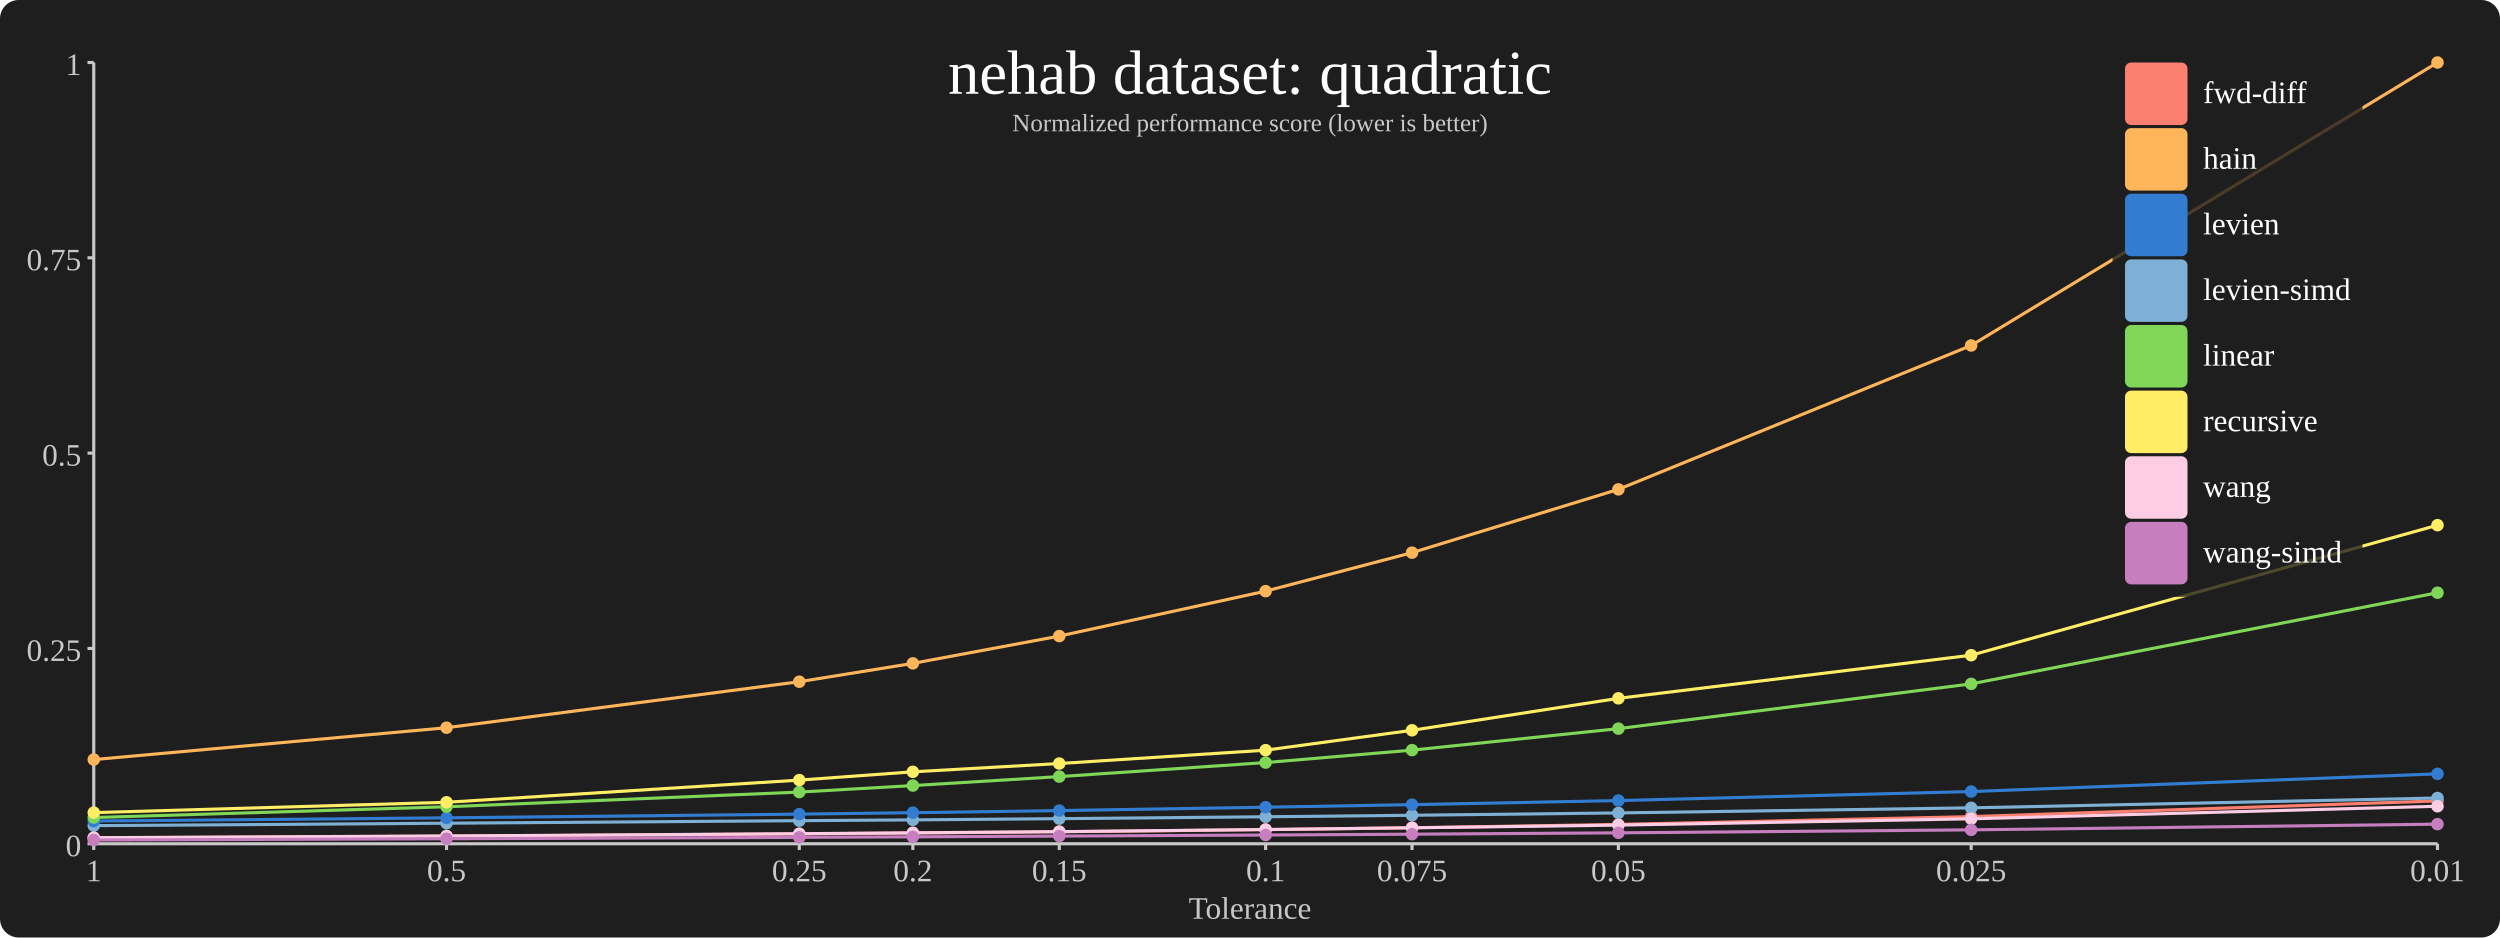
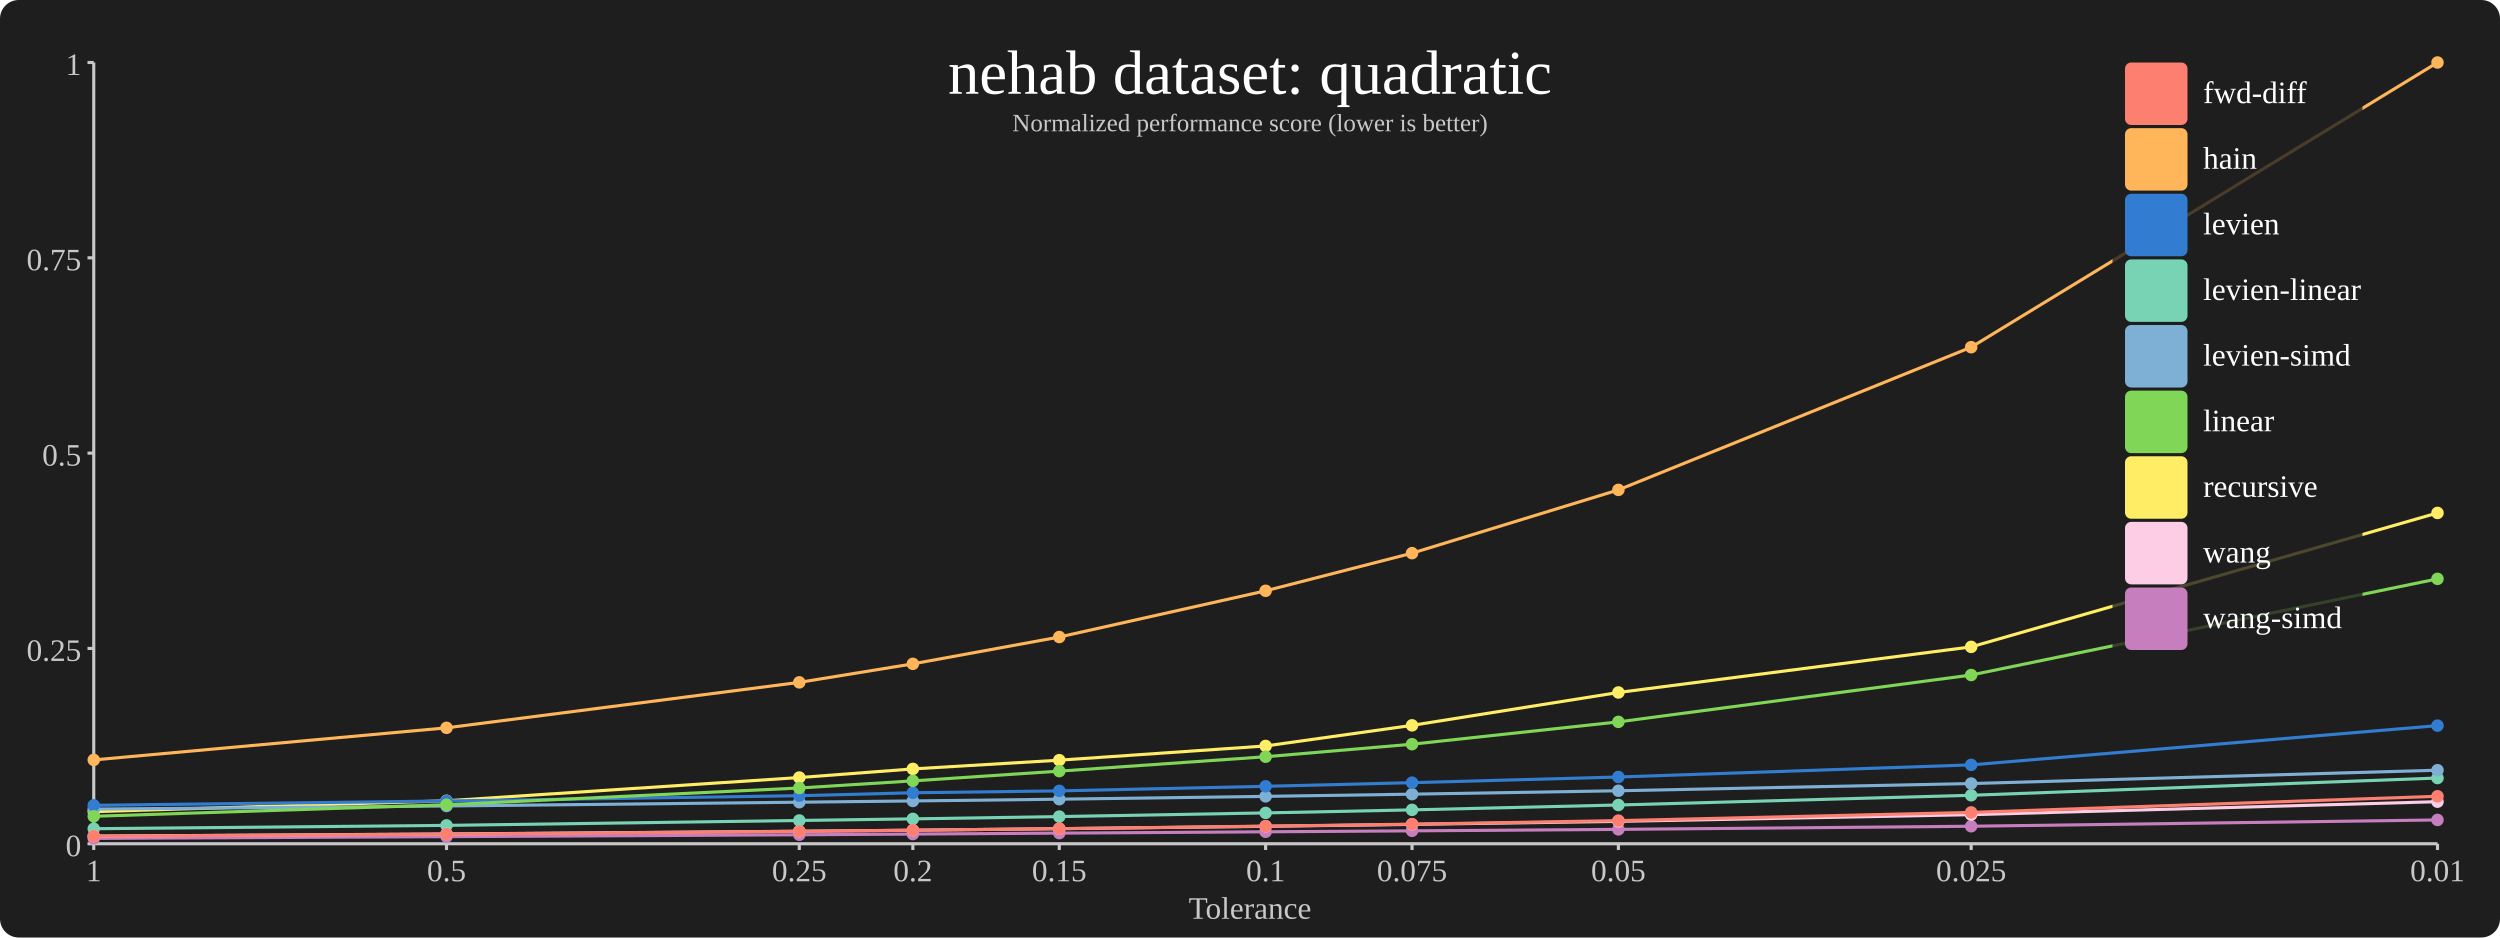
<svg xmlns="http://www.w3.org/2000/svg" viewBox="0 0 800 300">
  <rect x="0" y="0" width="800" height="300" ry="6" style="fill:rgb(30,30,30);stroke:none;fill-opacity:1;stroke-opacity:1;" />
  <path d="M 30 20 L 30 270" style="stroke:rgb(200,200,200);stroke-width:1" />
  <path d="M 30 270 L 780 270" style="stroke:rgb(200,200,200);stroke-width:1" />
  <path d="M 780 270 L 780 272" style="stroke:rgb(200,200,200);stroke-width:1" />
  <text x="780" y="282" style="font-size:10px;fill:rgb(200,200,200);text-anchor:middle;text-align:center;"> 0.01 </text>
  <path d="M 630.772 270 L 630.772 272" style="stroke:rgb(200,200,200);stroke-width:1" />
  <text x="630.772" y="282" style="font-size:10px;fill:rgb(200,200,200);text-anchor:middle;text-align:center;"> 0.025 </text>
  <path d="M 517.886 270 L 517.886 272" style="stroke:rgb(200,200,200);stroke-width:1" />
  <text x="517.886" y="282" style="font-size:10px;fill:rgb(200,200,200);text-anchor:middle;text-align:center;"> 0.05 </text>
  <path d="M 451.852 270 L 451.852 272" style="stroke:rgb(200,200,200);stroke-width:1" />
  <text x="451.852" y="282" style="font-size:10px;fill:rgb(200,200,200);text-anchor:middle;text-align:center;"> 0.075 </text>
  <path d="M 405 270 L 405 272" style="stroke:rgb(200,200,200);stroke-width:1" />
  <text x="405" y="282" style="font-size:10px;fill:rgb(200,200,200);text-anchor:middle;text-align:center;"> 0.1 </text>
  <path d="M 338.966 270 L 338.966 272" style="stroke:rgb(200,200,200);stroke-width:1" />
  <text x="338.966" y="282" style="font-size:10px;fill:rgb(200,200,200);text-anchor:middle;text-align:center;"> 0.15 </text>
  <path d="M 292.114 270 L 292.114 272" style="stroke:rgb(200,200,200);stroke-width:1" />
  <text x="292.114" y="282" style="font-size:10px;fill:rgb(200,200,200);text-anchor:middle;text-align:center;"> 0.2 </text>
  <path d="M 255.773 270 L 255.773 272" style="stroke:rgb(200,200,200);stroke-width:1" />
  <text x="255.773" y="282" style="font-size:10px;fill:rgb(200,200,200);text-anchor:middle;text-align:center;"> 0.25 </text>
  <path d="M 142.886 270 L 142.886 272" style="stroke:rgb(200,200,200);stroke-width:1" />
  <text x="142.886" y="282" style="font-size:10px;fill:rgb(200,200,200);text-anchor:middle;text-align:center;"> 0.5 </text>
  <path d="M 30 270 L 30 272" style="stroke:rgb(200,200,200);stroke-width:1" />
  <text x="30" y="282" style="font-size:10px;fill:rgb(200,200,200);text-anchor:middle;text-align:center;"> 1 </text>
  <path d="M 28 270 L 30 270" style="stroke:rgb(200,200,200);stroke-width:1" />
  <text x="26" y="274" style="font-size:10px;fill:rgb(200,200,200);text-anchor:end;text-align:right;"> 0 </text>
  <path d="M 28 207.5 L 30 207.5" style="stroke:rgb(200,200,200);stroke-width:1" />
  <text x="26" y="211.5" style="font-size:10px;fill:rgb(200,200,200);text-anchor:end;text-align:right;"> 0.25 </text>
  <path d="M 28 145 L 30 145" style="stroke:rgb(200,200,200);stroke-width:1" />
  <text x="26" y="149" style="font-size:10px;fill:rgb(200,200,200);text-anchor:end;text-align:right;"> 0.5 </text>
  <path d="M 28 82.5 L 30 82.5" style="stroke:rgb(200,200,200);stroke-width:1" />
  <text x="26" y="86.5" style="font-size:10px;fill:rgb(200,200,200);text-anchor:end;text-align:right;"> 0.75 </text>
  <path d="M 28 20 L 30 20" style="stroke:rgb(200,200,200);stroke-width:1" />
  <text x="26" y="24" style="font-size:10px;fill:rgb(200,200,200);text-anchor:end;text-align:right;"> 1 </text>
  <text x="400" y="294" style="font-size:10px;fill:rgb(200,200,200);text-anchor:middle;text-align:center;"> Tolerance </text>
-   <circle cx="780" cy="256.295" r="2" style="fill:rgb(253,127,111);stroke:none;fill-opacity:1;stroke-opacity:1;" />
-   <path d="M 780 256.295 L 630.772 261.308" style="stroke:rgb(253,127,111);stroke-width:1" />
-   <circle cx="630.772" cy="261.308" r="2" style="fill:rgb(253,127,111);stroke:none;fill-opacity:1;stroke-opacity:1;" />
-   <path d="M 630.772 261.308 L 517.886 263.81" style="stroke:rgb(253,127,111);stroke-width:1" />
-   <circle cx="517.886" cy="263.81" r="2" style="fill:rgb(253,127,111);stroke:none;fill-opacity:1;stroke-opacity:1;" />
-   <path d="M 517.886 263.81 L 451.852 264.877" style="stroke:rgb(253,127,111);stroke-width:1" />
-   <circle cx="451.852" cy="264.877" r="2" style="fill:rgb(253,127,111);stroke:none;fill-opacity:1;stroke-opacity:1;" />
-   <path d="M 451.852 264.877 L 405 265.485" style="stroke:rgb(253,127,111);stroke-width:1" />
-   <circle cx="405" cy="265.485" r="2" style="fill:rgb(253,127,111);stroke:none;fill-opacity:1;stroke-opacity:1;" />
-   <path d="M 405 265.485 L 338.966 266.15" style="stroke:rgb(253,127,111);stroke-width:1" />
-   <circle cx="338.966" cy="266.15" r="2" style="fill:rgb(253,127,111);stroke:none;fill-opacity:1;stroke-opacity:1;" />
-   <path d="M 338.966 266.15 L 292.114 266.56" style="stroke:rgb(253,127,111);stroke-width:1" />
-   <circle cx="292.114" cy="266.56" r="2" style="fill:rgb(253,127,111);stroke:none;fill-opacity:1;stroke-opacity:1;" />
-   <path d="M 292.114 266.56 L 255.773 266.848" style="stroke:rgb(253,127,111);stroke-width:1" />
-   <circle cx="255.773" cy="266.848" r="2" style="fill:rgb(253,127,111);stroke:none;fill-opacity:1;stroke-opacity:1;" />
-   <path d="M 255.773 266.848 L 142.886 267.572" style="stroke:rgb(253,127,111);stroke-width:1" />
-   <circle cx="142.886" cy="267.572" r="2" style="fill:rgb(253,127,111);stroke:none;fill-opacity:1;stroke-opacity:1;" />
-   <path d="M 142.886 267.572 L 30 268.103" style="stroke:rgb(253,127,111);stroke-width:1" />
-   <circle cx="30" cy="268.103" r="2" style="fill:rgb(253,127,111);stroke:none;fill-opacity:1;stroke-opacity:1;" />
-   <circle cx="780" cy="255.363" r="2" style="fill:rgb(126,176,213);stroke:none;fill-opacity:1;stroke-opacity:1;" />
-   <path d="M 780 255.363 L 630.772 258.51" style="stroke:rgb(126,176,213);stroke-width:1" />
-   <circle cx="630.772" cy="258.51" r="2" style="fill:rgb(126,176,213);stroke:none;fill-opacity:1;stroke-opacity:1;" />
-   <path d="M 630.772 258.51 L 517.886 260.135" style="stroke:rgb(126,176,213);stroke-width:1" />
-   <circle cx="517.886" cy="260.135" r="2" style="fill:rgb(126,176,213);stroke:none;fill-opacity:1;stroke-opacity:1;" />
-   <path d="M 517.886 260.135 L 451.852 260.885" style="stroke:rgb(126,176,213);stroke-width:1" />
-   <circle cx="451.852" cy="260.885" r="2" style="fill:rgb(126,176,213);stroke:none;fill-opacity:1;stroke-opacity:1;" />
-   <path d="M 451.852 260.885 L 405 261.365" style="stroke:rgb(126,176,213);stroke-width:1" />
-   <circle cx="405" cy="261.365" r="2" style="fill:rgb(126,176,213);stroke:none;fill-opacity:1;stroke-opacity:1;" />
-   <path d="M 405 261.365 L 338.966 261.97" style="stroke:rgb(126,176,213);stroke-width:1" />
-   <circle cx="338.966" cy="261.97" r="2" style="fill:rgb(126,176,213);stroke:none;fill-opacity:1;stroke-opacity:1;" />
-   <path d="M 338.966 261.97 L 292.114 262.363" style="stroke:rgb(126,176,213);stroke-width:1" />
-   <circle cx="292.114" cy="262.363" r="2" style="fill:rgb(126,176,213);stroke:none;fill-opacity:1;stroke-opacity:1;" />
-   <path d="M 292.114 262.363 L 255.773 262.618" style="stroke:rgb(126,176,213);stroke-width:1" />
-   <circle cx="255.773" cy="262.618" r="2" style="fill:rgb(126,176,213);stroke:none;fill-opacity:1;stroke-opacity:1;" />
-   <path d="M 255.773 262.618 L 142.886 263.43" style="stroke:rgb(126,176,213);stroke-width:1" />
-   <circle cx="142.886" cy="263.43" r="2" style="fill:rgb(126,176,213);stroke:none;fill-opacity:1;stroke-opacity:1;" />
-   <path d="M 142.886 263.43 L 30 264.202" style="stroke:rgb(126,176,213);stroke-width:1" />
-   <circle cx="30" cy="264.202" r="2" style="fill:rgb(126,176,213);stroke:none;fill-opacity:1;stroke-opacity:1;" />
-   <circle cx="780" cy="247.63" r="2" style="fill:rgb(50,125,209);stroke:none;fill-opacity:1;stroke-opacity:1;" />
-   <path d="M 780 247.63 L 630.772 253.29" style="stroke:rgb(50,125,209);stroke-width:1" />
-   <circle cx="630.772" cy="253.29" r="2" style="fill:rgb(50,125,209);stroke:none;fill-opacity:1;stroke-opacity:1;" />
-   <path d="M 630.772 253.29 L 517.886 256.175" style="stroke:rgb(50,125,209);stroke-width:1" />
-   <circle cx="517.886" cy="256.175" r="2" style="fill:rgb(50,125,209);stroke:none;fill-opacity:1;stroke-opacity:1;" />
-   <path d="M 517.886 256.175 L 451.852 257.488" style="stroke:rgb(50,125,209);stroke-width:1" />
-   <circle cx="451.852" cy="257.488" r="2" style="fill:rgb(50,125,209);stroke:none;fill-opacity:1;stroke-opacity:1;" />
-   <path d="M 451.852 257.488 L 405 258.3" style="stroke:rgb(50,125,209);stroke-width:1" />
-   <circle cx="405" cy="258.3" r="2" style="fill:rgb(50,125,209);stroke:none;fill-opacity:1;stroke-opacity:1;" />
-   <path d="M 405 258.3 L 338.966 259.387" style="stroke:rgb(50,125,209);stroke-width:1" />
-   <circle cx="338.966" cy="259.387" r="2" style="fill:rgb(50,125,209);stroke:none;fill-opacity:1;stroke-opacity:1;" />
-   <path d="M 338.966 259.387 L 292.114 260.06" style="stroke:rgb(50,125,209);stroke-width:1" />
-   <circle cx="292.114" cy="260.06" r="2" style="fill:rgb(50,125,209);stroke:none;fill-opacity:1;stroke-opacity:1;" />
-   <path d="M 292.114 260.06 L 255.773 260.522" style="stroke:rgb(50,125,209);stroke-width:1" />
-   <circle cx="255.773" cy="260.522" r="2" style="fill:rgb(50,125,209);stroke:none;fill-opacity:1;stroke-opacity:1;" />
-   <path d="M 255.773 260.522 L 142.886 261.705" style="stroke:rgb(50,125,209);stroke-width:1" />
-   <circle cx="142.886" cy="261.705" r="2" style="fill:rgb(50,125,209);stroke:none;fill-opacity:1;stroke-opacity:1;" />
-   <path d="M 142.886 261.705 L 30 262.728" style="stroke:rgb(50,125,209);stroke-width:1" />
-   <circle cx="30" cy="262.728" r="2" style="fill:rgb(50,125,209);stroke:none;fill-opacity:1;stroke-opacity:1;" />
+   <circle cx="780" cy="262.38" r="2" style="fill:rgb(199,126,190);stroke:none;fill-opacity:1;stroke-opacity:1;" />
+   <path d="M 780 262.38 L 630.772 264.397" style="stroke:rgb(199,126,190);stroke-width:1" />
+   <circle cx="630.772" cy="264.397" r="2" style="fill:rgb(199,126,190);stroke:none;fill-opacity:1;stroke-opacity:1;" />
+   <path d="M 630.772 264.397 L 517.886 265.397" style="stroke:rgb(199,126,190);stroke-width:1" />
+   <circle cx="517.886" cy="265.397" r="2" style="fill:rgb(199,126,190);stroke:none;fill-opacity:1;stroke-opacity:1;" />
+   <path d="M 517.886 265.397 L 451.852 265.87" style="stroke:rgb(199,126,190);stroke-width:1" />
+   <circle cx="451.852" cy="265.87" r="2" style="fill:rgb(199,126,190);stroke:none;fill-opacity:1;stroke-opacity:1;" />
+   <path d="M 451.852 265.87 L 405 266.178" style="stroke:rgb(199,126,190);stroke-width:1" />
+   <circle cx="405" cy="266.178" r="2" style="fill:rgb(199,126,190);stroke:none;fill-opacity:1;stroke-opacity:1;" />
+   <path d="M 405 266.178 L 338.966 266.603" style="stroke:rgb(199,126,190);stroke-width:1" />
+   <circle cx="338.966" cy="266.603" r="2" style="fill:rgb(199,126,190);stroke:none;fill-opacity:1;stroke-opacity:1;" />
+   <path d="M 338.966 266.603 L 292.114 266.908" style="stroke:rgb(199,126,190);stroke-width:1" />
+   <circle cx="292.114" cy="266.908" r="2" style="fill:rgb(199,126,190);stroke:none;fill-opacity:1;stroke-opacity:1;" />
+   <path d="M 292.114 266.908 L 255.773 267.125" style="stroke:rgb(199,126,190);stroke-width:1" />
+   <circle cx="255.773" cy="267.125" r="2" style="fill:rgb(199,126,190);stroke:none;fill-opacity:1;stroke-opacity:1;" />
+   <path d="M 255.773 267.125 L 142.886 267.723" style="stroke:rgb(199,126,190);stroke-width:1" />
+   <circle cx="142.886" cy="267.723" r="2" style="fill:rgb(199,126,190);stroke:none;fill-opacity:1;stroke-opacity:1;" />
+   <path d="M 142.886 267.723 L 30 268.293" style="stroke:rgb(199,126,190);stroke-width:1" />
+   <circle cx="30" cy="268.293" r="2" style="fill:rgb(199,126,190);stroke:none;fill-opacity:1;stroke-opacity:1;" />
+   <circle cx="780" cy="248.968" r="2" style="fill:rgb(119,211,179);stroke:none;fill-opacity:1;stroke-opacity:1;" />
+   <path d="M 780 248.968 L 630.772 254.485" style="stroke:rgb(119,211,179);stroke-width:1" />
+   <circle cx="630.772" cy="254.485" r="2" style="fill:rgb(119,211,179);stroke:none;fill-opacity:1;stroke-opacity:1;" />
+   <path d="M 630.772 254.485 L 517.886 257.598" style="stroke:rgb(119,211,179);stroke-width:1" />
+   <circle cx="517.886" cy="257.598" r="2" style="fill:rgb(119,211,179);stroke:none;fill-opacity:1;stroke-opacity:1;" />
+   <path d="M 517.886 257.598 L 451.852 259.158" style="stroke:rgb(119,211,179);stroke-width:1" />
+   <circle cx="451.852" cy="259.158" r="2" style="fill:rgb(119,211,179);stroke:none;fill-opacity:1;stroke-opacity:1;" />
+   <path d="M 451.852 259.158 L 405 260.13" style="stroke:rgb(119,211,179);stroke-width:1" />
+   <circle cx="405" cy="260.13" r="2" style="fill:rgb(119,211,179);stroke:none;fill-opacity:1;stroke-opacity:1;" />
+   <path d="M 405 260.13 L 338.966 261.303" style="stroke:rgb(119,211,179);stroke-width:1" />
+   <circle cx="338.966" cy="261.303" r="2" style="fill:rgb(119,211,179);stroke:none;fill-opacity:1;stroke-opacity:1;" />
+   <path d="M 338.966 261.303 L 292.114 262.04" style="stroke:rgb(119,211,179);stroke-width:1" />
+   <circle cx="292.114" cy="262.04" r="2" style="fill:rgb(119,211,179);stroke:none;fill-opacity:1;stroke-opacity:1;" />
+   <path d="M 292.114 262.04 L 255.773 262.55" style="stroke:rgb(119,211,179);stroke-width:1" />
+   <circle cx="255.773" cy="262.55" r="2" style="fill:rgb(119,211,179);stroke:none;fill-opacity:1;stroke-opacity:1;" />
+   <path d="M 255.773 262.55 L 142.886 264.123" style="stroke:rgb(119,211,179);stroke-width:1" />
+   <circle cx="142.886" cy="264.123" r="2" style="fill:rgb(119,211,179);stroke:none;fill-opacity:1;stroke-opacity:1;" />
+   <path d="M 142.886 264.123 L 30 265.19" style="stroke:rgb(119,211,179);stroke-width:1" />
+   <circle cx="30" cy="265.19" r="2" style="fill:rgb(119,211,179);stroke:none;fill-opacity:1;stroke-opacity:1;" />
+   <circle cx="780" cy="256.54" r="2" style="fill:rgb(253,204,229);stroke:none;fill-opacity:1;stroke-opacity:1;" />
+   <path d="M 780 256.54 L 630.772 260.692" style="stroke:rgb(253,204,229);stroke-width:1" />
+   <circle cx="630.772" cy="260.692" r="2" style="fill:rgb(253,204,229);stroke:none;fill-opacity:1;stroke-opacity:1;" />
+   <path d="M 630.772 260.692 L 517.886 262.835" style="stroke:rgb(253,204,229);stroke-width:1" />
+   <circle cx="517.886" cy="262.835" r="2" style="fill:rgb(253,204,229);stroke:none;fill-opacity:1;stroke-opacity:1;" />
+   <path d="M 517.886 262.835 L 451.852 263.798" style="stroke:rgb(253,204,229);stroke-width:1" />
+   <circle cx="451.852" cy="263.798" r="2" style="fill:rgb(253,204,229);stroke:none;fill-opacity:1;stroke-opacity:1;" />
+   <path d="M 451.852 263.798 L 405 264.415" style="stroke:rgb(253,204,229);stroke-width:1" />
+   <circle cx="405" cy="264.415" r="2" style="fill:rgb(253,204,229);stroke:none;fill-opacity:1;stroke-opacity:1;" />
+   <path d="M 405 264.415 L 338.966 265.175" style="stroke:rgb(253,204,229);stroke-width:1" />
+   <circle cx="338.966" cy="265.175" r="2" style="fill:rgb(253,204,229);stroke:none;fill-opacity:1;stroke-opacity:1;" />
+   <path d="M 338.966 265.175 L 292.114 265.665" style="stroke:rgb(253,204,229);stroke-width:1" />
+   <circle cx="292.114" cy="265.665" r="2" style="fill:rgb(253,204,229);stroke:none;fill-opacity:1;stroke-opacity:1;" />
+   <path d="M 292.114 265.665 L 255.773 265.998" style="stroke:rgb(253,204,229);stroke-width:1" />
+   <circle cx="255.773" cy="265.998" r="2" style="fill:rgb(253,204,229);stroke:none;fill-opacity:1;stroke-opacity:1;" />
+   <path d="M 255.773 265.998 L 142.886 266.873" style="stroke:rgb(253,204,229);stroke-width:1" />
+   <circle cx="142.886" cy="266.873" r="2" style="fill:rgb(253,204,229);stroke:none;fill-opacity:1;stroke-opacity:1;" />
+   <path d="M 142.886 266.873 L 30 267.548" style="stroke:rgb(253,204,229);stroke-width:1" />
+   <circle cx="30" cy="267.548" r="2" style="fill:rgb(253,204,229);stroke:none;fill-opacity:1;stroke-opacity:1;" />
+   <circle cx="780" cy="164.137" r="2" style="fill:rgb(255,238,101);stroke:none;fill-opacity:1;stroke-opacity:1;" />
+   <path d="M 780 164.137 L 630.772 207.002" style="stroke:rgb(255,238,101);stroke-width:1" />
+   <circle cx="630.772" cy="207.002" r="2" style="fill:rgb(255,238,101);stroke:none;fill-opacity:1;stroke-opacity:1;" />
+   <path d="M 630.772 207.002 L 517.886 221.59" style="stroke:rgb(255,238,101);stroke-width:1" />
+   <circle cx="517.886" cy="221.59" r="2" style="fill:rgb(255,238,101);stroke:none;fill-opacity:1;stroke-opacity:1;" />
+   <path d="M 517.886 221.59 L 451.852 232.11" style="stroke:rgb(255,238,101);stroke-width:1" />
+   <circle cx="451.852" cy="232.11" r="2" style="fill:rgb(255,238,101);stroke:none;fill-opacity:1;stroke-opacity:1;" />
+   <path d="M 451.852 232.11 L 405 238.705" style="stroke:rgb(255,238,101);stroke-width:1" />
+   <circle cx="405" cy="238.705" r="2" style="fill:rgb(255,238,101);stroke:none;fill-opacity:1;stroke-opacity:1;" />
+   <path d="M 405 238.705 L 338.966 243.255" style="stroke:rgb(255,238,101);stroke-width:1" />
+   <circle cx="338.966" cy="243.255" r="2" style="fill:rgb(255,238,101);stroke:none;fill-opacity:1;stroke-opacity:1;" />
+   <path d="M 338.966 243.255 L 292.114 246.05" style="stroke:rgb(255,238,101);stroke-width:1" />
+   <circle cx="292.114" cy="246.05" r="2" style="fill:rgb(255,238,101);stroke:none;fill-opacity:1;stroke-opacity:1;" />
+   <path d="M 292.114 246.05 L 255.773 248.812" style="stroke:rgb(255,238,101);stroke-width:1" />
+   <circle cx="255.773" cy="248.812" r="2" style="fill:rgb(255,238,101);stroke:none;fill-opacity:1;stroke-opacity:1;" />
+   <path d="M 255.773 248.812 L 142.886 256.25" style="stroke:rgb(255,238,101);stroke-width:1" />
+   <circle cx="142.886" cy="256.25" r="2" style="fill:rgb(255,238,101);stroke:none;fill-opacity:1;stroke-opacity:1;" />
+   <path d="M 142.886 256.25 L 30 259.728" style="stroke:rgb(255,238,101);stroke-width:1" />
+   <circle cx="30" cy="259.728" r="2" style="fill:rgb(255,238,101);stroke:none;fill-opacity:1;stroke-opacity:1;" />
+   <circle cx="780" cy="246.463" r="2" style="fill:rgb(126,176,213);stroke:none;fill-opacity:1;stroke-opacity:1;" />
+   <path d="M 780 246.463 L 630.772 250.73" style="stroke:rgb(126,176,213);stroke-width:1" />
+   <circle cx="630.772" cy="250.73" r="2" style="fill:rgb(126,176,213);stroke:none;fill-opacity:1;stroke-opacity:1;" />
+   <path d="M 630.772 250.73 L 517.886 253.042" style="stroke:rgb(126,176,213);stroke-width:1" />
+   <circle cx="517.886" cy="253.042" r="2" style="fill:rgb(126,176,213);stroke:none;fill-opacity:1;stroke-opacity:1;" />
+   <path d="M 517.886 253.042 L 451.852 254.13" style="stroke:rgb(126,176,213);stroke-width:1" />
+   <circle cx="451.852" cy="254.13" r="2" style="fill:rgb(126,176,213);stroke:none;fill-opacity:1;stroke-opacity:1;" />
+   <path d="M 451.852 254.13 L 405 254.835" style="stroke:rgb(126,176,213);stroke-width:1" />
+   <circle cx="405" cy="254.835" r="2" style="fill:rgb(126,176,213);stroke:none;fill-opacity:1;stroke-opacity:1;" />
+   <path d="M 405 254.835 L 338.966 255.74" style="stroke:rgb(126,176,213);stroke-width:1" />
+   <circle cx="338.966" cy="255.74" r="2" style="fill:rgb(126,176,213);stroke:none;fill-opacity:1;stroke-opacity:1;" />
+   <path d="M 338.966 255.74 L 292.114 256.303" style="stroke:rgb(126,176,213);stroke-width:1" />
+   <circle cx="292.114" cy="256.303" r="2" style="fill:rgb(126,176,213);stroke:none;fill-opacity:1;stroke-opacity:1;" />
+   <path d="M 292.114 256.303 L 255.773 256.702" style="stroke:rgb(126,176,213);stroke-width:1" />
+   <circle cx="255.773" cy="256.702" r="2" style="fill:rgb(126,176,213);stroke:none;fill-opacity:1;stroke-opacity:1;" />
+   <path d="M 255.773 256.702 L 142.886 257.915" style="stroke:rgb(126,176,213);stroke-width:1" />
+   <circle cx="142.886" cy="257.915" r="2" style="fill:rgb(126,176,213);stroke:none;fill-opacity:1;stroke-opacity:1;" />
+   <path d="M 142.886 257.915 L 30 258.918" style="stroke:rgb(126,176,213);stroke-width:1" />
+   <circle cx="30" cy="258.918" r="2" style="fill:rgb(126,176,213);stroke:none;fill-opacity:1;stroke-opacity:1;" />
  <circle cx="780" cy="20" r="2" style="fill:rgb(255,181,90);stroke:none;fill-opacity:1;stroke-opacity:1;" />
-   <path d="M 780 20 L 630.772 110.55" style="stroke:rgb(255,181,90);stroke-width:1" />
-   <circle cx="630.772" cy="110.55" r="2" style="fill:rgb(255,181,90);stroke:none;fill-opacity:1;stroke-opacity:1;" />
-   <path d="M 630.772 110.55 L 517.886 156.595" style="stroke:rgb(255,181,90);stroke-width:1" />
-   <circle cx="517.886" cy="156.595" r="2" style="fill:rgb(255,181,90);stroke:none;fill-opacity:1;stroke-opacity:1;" />
-   <path d="M 517.886 156.595 L 451.852 176.847" style="stroke:rgb(255,181,90);stroke-width:1" />
-   <circle cx="451.852" cy="176.847" r="2" style="fill:rgb(255,181,90);stroke:none;fill-opacity:1;stroke-opacity:1;" />
-   <path d="M 451.852 176.847 L 405 189.165" style="stroke:rgb(255,181,90);stroke-width:1" />
-   <circle cx="405" cy="189.165" r="2" style="fill:rgb(255,181,90);stroke:none;fill-opacity:1;stroke-opacity:1;" />
-   <path d="M 405 189.165 L 338.966 203.545" style="stroke:rgb(255,181,90);stroke-width:1" />
-   <circle cx="338.966" cy="203.545" r="2" style="fill:rgb(255,181,90);stroke:none;fill-opacity:1;stroke-opacity:1;" />
-   <path d="M 338.966 203.545 L 292.114 212.278" style="stroke:rgb(255,181,90);stroke-width:1" />
-   <circle cx="292.114" cy="212.278" r="2" style="fill:rgb(255,181,90);stroke:none;fill-opacity:1;stroke-opacity:1;" />
-   <path d="M 292.114 212.278 L 255.773 218.145" style="stroke:rgb(255,181,90);stroke-width:1" />
-   <circle cx="255.773" cy="218.145" r="2" style="fill:rgb(255,181,90);stroke:none;fill-opacity:1;stroke-opacity:1;" />
-   <path d="M 255.773 218.145 L 142.886 232.87" style="stroke:rgb(255,181,90);stroke-width:1" />
-   <circle cx="142.886" cy="232.87" r="2" style="fill:rgb(255,181,90);stroke:none;fill-opacity:1;stroke-opacity:1;" />
-   <path d="M 142.886 232.87 L 30 243.062" style="stroke:rgb(255,181,90);stroke-width:1" />
-   <circle cx="30" cy="243.062" r="2" style="fill:rgb(255,181,90);stroke:none;fill-opacity:1;stroke-opacity:1;" />
-   <circle cx="780" cy="189.67" r="2" style="fill:rgb(128,214,87);stroke:none;fill-opacity:1;stroke-opacity:1;" />
-   <path d="M 780 189.67 L 630.772 218.838" style="stroke:rgb(128,214,87);stroke-width:1" />
-   <circle cx="630.772" cy="218.838" r="2" style="fill:rgb(128,214,87);stroke:none;fill-opacity:1;stroke-opacity:1;" />
-   <path d="M 630.772 218.838 L 517.886 233.162" style="stroke:rgb(128,214,87);stroke-width:1" />
-   <circle cx="517.886" cy="233.162" r="2" style="fill:rgb(128,214,87);stroke:none;fill-opacity:1;stroke-opacity:1;" />
-   <path d="M 517.886 233.162 L 451.852 240.04" style="stroke:rgb(128,214,87);stroke-width:1" />
-   <circle cx="451.852" cy="240.04" r="2" style="fill:rgb(128,214,87);stroke:none;fill-opacity:1;stroke-opacity:1;" />
-   <path d="M 451.852 240.04 L 405 244.018" style="stroke:rgb(128,214,87);stroke-width:1" />
-   <circle cx="405" cy="244.018" r="2" style="fill:rgb(128,214,87);stroke:none;fill-opacity:1;stroke-opacity:1;" />
-   <path d="M 405 244.018 L 338.966 248.51" style="stroke:rgb(128,214,87);stroke-width:1" />
-   <circle cx="338.966" cy="248.51" r="2" style="fill:rgb(128,214,87);stroke:none;fill-opacity:1;stroke-opacity:1;" />
-   <path d="M 338.966 248.51 L 292.114 251.38" style="stroke:rgb(128,214,87);stroke-width:1" />
-   <circle cx="292.114" cy="251.38" r="2" style="fill:rgb(128,214,87);stroke:none;fill-opacity:1;stroke-opacity:1;" />
-   <path d="M 292.114 251.38 L 255.773 253.463" style="stroke:rgb(128,214,87);stroke-width:1" />
-   <circle cx="255.773" cy="253.463" r="2" style="fill:rgb(128,214,87);stroke:none;fill-opacity:1;stroke-opacity:1;" />
-   <path d="M 255.773 253.463 L 142.886 258.168" style="stroke:rgb(128,214,87);stroke-width:1" />
-   <circle cx="142.886" cy="258.168" r="2" style="fill:rgb(128,214,87);stroke:none;fill-opacity:1;stroke-opacity:1;" />
-   <path d="M 142.886 258.168 L 30 261.608" style="stroke:rgb(128,214,87);stroke-width:1" />
-   <circle cx="30" cy="261.608" r="2" style="fill:rgb(128,214,87);stroke:none;fill-opacity:1;stroke-opacity:1;" />
-   <circle cx="780" cy="168.06" r="2" style="fill:rgb(255,238,101);stroke:none;fill-opacity:1;stroke-opacity:1;" />
-   <path d="M 780 168.06 L 630.772 209.67" style="stroke:rgb(255,238,101);stroke-width:1" />
-   <circle cx="630.772" cy="209.67" r="2" style="fill:rgb(255,238,101);stroke:none;fill-opacity:1;stroke-opacity:1;" />
-   <path d="M 630.772 209.67 L 517.886 223.463" style="stroke:rgb(255,238,101);stroke-width:1" />
-   <circle cx="517.886" cy="223.463" r="2" style="fill:rgb(255,238,101);stroke:none;fill-opacity:1;stroke-opacity:1;" />
-   <path d="M 517.886 223.463 L 451.852 233.69" style="stroke:rgb(255,238,101);stroke-width:1" />
-   <circle cx="451.852" cy="233.69" r="2" style="fill:rgb(255,238,101);stroke:none;fill-opacity:1;stroke-opacity:1;" />
-   <path d="M 451.852 233.69 L 405 240.055" style="stroke:rgb(255,238,101);stroke-width:1" />
-   <circle cx="405" cy="240.055" r="2" style="fill:rgb(255,238,101);stroke:none;fill-opacity:1;stroke-opacity:1;" />
-   <path d="M 405 240.055 L 338.966 244.327" style="stroke:rgb(255,238,101);stroke-width:1" />
-   <circle cx="338.966" cy="244.327" r="2" style="fill:rgb(255,238,101);stroke:none;fill-opacity:1;stroke-opacity:1;" />
-   <path d="M 338.966 244.327 L 292.114 246.98" style="stroke:rgb(255,238,101);stroke-width:1" />
-   <circle cx="292.114" cy="246.98" r="2" style="fill:rgb(255,238,101);stroke:none;fill-opacity:1;stroke-opacity:1;" />
-   <path d="M 292.114 246.98 L 255.773 249.63" style="stroke:rgb(255,238,101);stroke-width:1" />
-   <circle cx="255.773" cy="249.63" r="2" style="fill:rgb(255,238,101);stroke:none;fill-opacity:1;stroke-opacity:1;" />
-   <path d="M 255.773 249.63 L 142.886 256.728" style="stroke:rgb(255,238,101);stroke-width:1" />
-   <circle cx="142.886" cy="256.728" r="2" style="fill:rgb(255,238,101);stroke:none;fill-opacity:1;stroke-opacity:1;" />
-   <path d="M 142.886 256.728 L 30 260.035" style="stroke:rgb(255,238,101);stroke-width:1" />
-   <circle cx="30" cy="260.035" r="2" style="fill:rgb(255,238,101);stroke:none;fill-opacity:1;stroke-opacity:1;" />
-   <circle cx="780" cy="257.998" r="2" style="fill:rgb(253,204,229);stroke:none;fill-opacity:1;stroke-opacity:1;" />
-   <path d="M 780 257.998 L 630.772 262.015" style="stroke:rgb(253,204,229);stroke-width:1" />
-   <circle cx="630.772" cy="262.015" r="2" style="fill:rgb(253,204,229);stroke:none;fill-opacity:1;stroke-opacity:1;" />
-   <path d="M 630.772 262.015 L 517.886 264.033" style="stroke:rgb(253,204,229);stroke-width:1" />
-   <circle cx="517.886" cy="264.033" r="2" style="fill:rgb(253,204,229);stroke:none;fill-opacity:1;stroke-opacity:1;" />
-   <path d="M 517.886 264.033 L 451.852 264.897" style="stroke:rgb(253,204,229);stroke-width:1" />
-   <circle cx="451.852" cy="264.897" r="2" style="fill:rgb(253,204,229);stroke:none;fill-opacity:1;stroke-opacity:1;" />
-   <path d="M 451.852 264.897 L 405 265.445" style="stroke:rgb(253,204,229);stroke-width:1" />
-   <circle cx="405" cy="265.445" r="2" style="fill:rgb(253,204,229);stroke:none;fill-opacity:1;stroke-opacity:1;" />
-   <path d="M 405 265.445 L 338.966 266.127" style="stroke:rgb(253,204,229);stroke-width:1" />
-   <circle cx="338.966" cy="266.127" r="2" style="fill:rgb(253,204,229);stroke:none;fill-opacity:1;stroke-opacity:1;" />
-   <path d="M 338.966 266.127 L 292.114 266.507" style="stroke:rgb(253,204,229);stroke-width:1" />
-   <circle cx="292.114" cy="266.507" r="2" style="fill:rgb(253,204,229);stroke:none;fill-opacity:1;stroke-opacity:1;" />
-   <path d="M 292.114 266.507 L 255.773 266.785" style="stroke:rgb(253,204,229);stroke-width:1" />
-   <circle cx="255.773" cy="266.785" r="2" style="fill:rgb(253,204,229);stroke:none;fill-opacity:1;stroke-opacity:1;" />
-   <path d="M 255.773 266.785 L 142.886 267.515" style="stroke:rgb(253,204,229);stroke-width:1" />
-   <circle cx="142.886" cy="267.515" r="2" style="fill:rgb(253,204,229);stroke:none;fill-opacity:1;stroke-opacity:1;" />
-   <path d="M 142.886 267.515 L 30 268.053" style="stroke:rgb(253,204,229);stroke-width:1" />
-   <circle cx="30" cy="268.053" r="2" style="fill:rgb(253,204,229);stroke:none;fill-opacity:1;stroke-opacity:1;" />
-   <circle cx="780" cy="263.728" r="2" style="fill:rgb(199,126,190);stroke:none;fill-opacity:1;stroke-opacity:1;" />
-   <path d="M 780 263.728 L 630.772 265.55" style="stroke:rgb(199,126,190);stroke-width:1" />
-   <circle cx="630.772" cy="265.55" r="2" style="fill:rgb(199,126,190);stroke:none;fill-opacity:1;stroke-opacity:1;" />
-   <path d="M 630.772 265.55 L 517.886 266.505" style="stroke:rgb(199,126,190);stroke-width:1" />
-   <circle cx="517.886" cy="266.505" r="2" style="fill:rgb(199,126,190);stroke:none;fill-opacity:1;stroke-opacity:1;" />
-   <path d="M 517.886 266.505 L 451.852 266.94" style="stroke:rgb(199,126,190);stroke-width:1" />
-   <circle cx="451.852" cy="266.94" r="2" style="fill:rgb(199,126,190);stroke:none;fill-opacity:1;stroke-opacity:1;" />
-   <path d="M 451.852 266.94 L 405 267.207" style="stroke:rgb(199,126,190);stroke-width:1" />
-   <circle cx="405" cy="267.207" r="2" style="fill:rgb(199,126,190);stroke:none;fill-opacity:1;stroke-opacity:1;" />
-   <path d="M 405 267.207 L 338.966 267.545" style="stroke:rgb(199,126,190);stroke-width:1" />
-   <circle cx="338.966" cy="267.545" r="2" style="fill:rgb(199,126,190);stroke:none;fill-opacity:1;stroke-opacity:1;" />
-   <path d="M 338.966 267.545 L 292.114 267.783" style="stroke:rgb(199,126,190);stroke-width:1" />
-   <circle cx="292.114" cy="267.783" r="2" style="fill:rgb(199,126,190);stroke:none;fill-opacity:1;stroke-opacity:1;" />
-   <path d="M 292.114 267.783 L 255.773 267.957" style="stroke:rgb(199,126,190);stroke-width:1" />
-   <circle cx="255.773" cy="267.957" r="2" style="fill:rgb(199,126,190);stroke:none;fill-opacity:1;stroke-opacity:1;" />
-   <path d="M 255.773 267.957 L 142.886 268.402" style="stroke:rgb(199,126,190);stroke-width:1" />
-   <circle cx="142.886" cy="268.402" r="2" style="fill:rgb(199,126,190);stroke:none;fill-opacity:1;stroke-opacity:1;" />
-   <path d="M 142.886 268.402 L 30 268.803" style="stroke:rgb(199,126,190);stroke-width:1" />
-   <circle cx="30" cy="268.803" r="2" style="fill:rgb(199,126,190);stroke:none;fill-opacity:1;stroke-opacity:1;" />
-   <rect x="676" y="16" width="80" height="175" ry="4" style="fill:rgb(30,30,30);stroke:none;fill-opacity:0.8;stroke-opacity:1;" />
+   <path d="M 780 20 L 630.772 111.102" style="stroke:rgb(255,181,90);stroke-width:1" />
+   <circle cx="630.772" cy="111.102" r="2" style="fill:rgb(255,181,90);stroke:none;fill-opacity:1;stroke-opacity:1;" />
+   <path d="M 630.772 111.102 L 517.886 156.762" style="stroke:rgb(255,181,90);stroke-width:1" />
+   <circle cx="517.886" cy="156.762" r="2" style="fill:rgb(255,181,90);stroke:none;fill-opacity:1;stroke-opacity:1;" />
+   <path d="M 517.886 156.762 L 451.852 177.01" style="stroke:rgb(255,181,90);stroke-width:1" />
+   <circle cx="451.852" cy="177.01" r="2" style="fill:rgb(255,181,90);stroke:none;fill-opacity:1;stroke-opacity:1;" />
+   <path d="M 451.852 177.01 L 405 189.055" style="stroke:rgb(255,181,90);stroke-width:1" />
+   <circle cx="405" cy="189.055" r="2" style="fill:rgb(255,181,90);stroke:none;fill-opacity:1;stroke-opacity:1;" />
+   <path d="M 405 189.055 L 338.966 203.845" style="stroke:rgb(255,181,90);stroke-width:1" />
+   <circle cx="338.966" cy="203.845" r="2" style="fill:rgb(255,181,90);stroke:none;fill-opacity:1;stroke-opacity:1;" />
+   <path d="M 338.966 203.845 L 292.114 212.43" style="stroke:rgb(255,181,90);stroke-width:1" />
+   <circle cx="292.114" cy="212.43" r="2" style="fill:rgb(255,181,90);stroke:none;fill-opacity:1;stroke-opacity:1;" />
+   <path d="M 292.114 212.43 L 255.773 218.355" style="stroke:rgb(255,181,90);stroke-width:1" />
+   <circle cx="255.773" cy="218.355" r="2" style="fill:rgb(255,181,90);stroke:none;fill-opacity:1;stroke-opacity:1;" />
+   <path d="M 255.773 218.355 L 142.886 232.905" style="stroke:rgb(255,181,90);stroke-width:1" />
+   <circle cx="142.886" cy="232.905" r="2" style="fill:rgb(255,181,90);stroke:none;fill-opacity:1;stroke-opacity:1;" />
+   <path d="M 142.886 232.905 L 30 243.17" style="stroke:rgb(255,181,90);stroke-width:1" />
+   <circle cx="30" cy="243.17" r="2" style="fill:rgb(255,181,90);stroke:none;fill-opacity:1;stroke-opacity:1;" />
+   <circle cx="780" cy="232.2" r="2" style="fill:rgb(50,125,209);stroke:none;fill-opacity:1;stroke-opacity:1;" />
+   <path d="M 780 232.2 L 630.772 244.757" style="stroke:rgb(50,125,209);stroke-width:1" />
+   <circle cx="630.772" cy="244.757" r="2" style="fill:rgb(50,125,209);stroke:none;fill-opacity:1;stroke-opacity:1;" />
+   <path d="M 630.772 244.757 L 517.886 248.64" style="stroke:rgb(50,125,209);stroke-width:1" />
+   <circle cx="517.886" cy="248.64" r="2" style="fill:rgb(50,125,209);stroke:none;fill-opacity:1;stroke-opacity:1;" />
+   <path d="M 517.886 248.64 L 451.852 250.45" style="stroke:rgb(50,125,209);stroke-width:1" />
+   <circle cx="451.852" cy="250.45" r="2" style="fill:rgb(50,125,209);stroke:none;fill-opacity:1;stroke-opacity:1;" />
+   <path d="M 451.852 250.45 L 405 251.62" style="stroke:rgb(50,125,209);stroke-width:1" />
+   <circle cx="405" cy="251.62" r="2" style="fill:rgb(50,125,209);stroke:none;fill-opacity:1;stroke-opacity:1;" />
+   <path d="M 405 251.62 L 338.966 253.083" style="stroke:rgb(50,125,209);stroke-width:1" />
+   <circle cx="338.966" cy="253.083" r="2" style="fill:rgb(50,125,209);stroke:none;fill-opacity:1;stroke-opacity:1;" />
+   <path d="M 338.966 253.083 L 292.114 253.683" style="stroke:rgb(50,125,209);stroke-width:1" />
+   <circle cx="292.114" cy="253.683" r="2" style="fill:rgb(50,125,209);stroke:none;fill-opacity:1;stroke-opacity:1;" />
+   <path d="M 292.114 253.683 L 255.773 254.623" style="stroke:rgb(50,125,209);stroke-width:1" />
+   <circle cx="255.773" cy="254.623" r="2" style="fill:rgb(50,125,209);stroke:none;fill-opacity:1;stroke-opacity:1;" />
+   <path d="M 255.773 254.623 L 142.886 256.312" style="stroke:rgb(50,125,209);stroke-width:1" />
+   <circle cx="142.886" cy="256.312" r="2" style="fill:rgb(50,125,209);stroke:none;fill-opacity:1;stroke-opacity:1;" />
+   <path d="M 142.886 256.312 L 30 257.705" style="stroke:rgb(50,125,209);stroke-width:1" />
+   <circle cx="30" cy="257.705" r="2" style="fill:rgb(50,125,209);stroke:none;fill-opacity:1;stroke-opacity:1;" />
+   <circle cx="780" cy="254.808" r="2" style="fill:rgb(253,127,111);stroke:none;fill-opacity:1;stroke-opacity:1;" />
+   <path d="M 780 254.808 L 630.772 259.965" style="stroke:rgb(253,127,111);stroke-width:1" />
+   <circle cx="630.772" cy="259.965" r="2" style="fill:rgb(253,127,111);stroke:none;fill-opacity:1;stroke-opacity:1;" />
+   <path d="M 630.772 259.965 L 517.886 262.595" style="stroke:rgb(253,127,111);stroke-width:1" />
+   <circle cx="517.886" cy="262.595" r="2" style="fill:rgb(253,127,111);stroke:none;fill-opacity:1;stroke-opacity:1;" />
+   <path d="M 517.886 262.595 L 451.852 263.73" style="stroke:rgb(253,127,111);stroke-width:1" />
+   <circle cx="451.852" cy="263.73" r="2" style="fill:rgb(253,127,111);stroke:none;fill-opacity:1;stroke-opacity:1;" />
+   <path d="M 451.852 263.73 L 405 264.37" style="stroke:rgb(253,127,111);stroke-width:1" />
+   <circle cx="405" cy="264.37" r="2" style="fill:rgb(253,127,111);stroke:none;fill-opacity:1;stroke-opacity:1;" />
+   <path d="M 405 264.37 L 338.966 265.16" style="stroke:rgb(253,127,111);stroke-width:1" />
+   <circle cx="338.966" cy="265.16" r="2" style="fill:rgb(253,127,111);stroke:none;fill-opacity:1;stroke-opacity:1;" />
+   <path d="M 338.966 265.16 L 292.114 265.675" style="stroke:rgb(253,127,111);stroke-width:1" />
+   <circle cx="292.114" cy="265.675" r="2" style="fill:rgb(253,127,111);stroke:none;fill-opacity:1;stroke-opacity:1;" />
+   <path d="M 292.114 265.675 L 255.773 266.02" style="stroke:rgb(253,127,111);stroke-width:1" />
+   <circle cx="255.773" cy="266.02" r="2" style="fill:rgb(253,127,111);stroke:none;fill-opacity:1;stroke-opacity:1;" />
+   <path d="M 255.773 266.02 L 142.886 266.92" style="stroke:rgb(253,127,111);stroke-width:1" />
+   <circle cx="142.886" cy="266.92" r="2" style="fill:rgb(253,127,111);stroke:none;fill-opacity:1;stroke-opacity:1;" />
+   <path d="M 142.886 266.92 L 30 267.582" style="stroke:rgb(253,127,111);stroke-width:1" />
+   <circle cx="30" cy="267.582" r="2" style="fill:rgb(253,127,111);stroke:none;fill-opacity:1;stroke-opacity:1;" />
+   <circle cx="780" cy="185.232" r="2" style="fill:rgb(128,214,87);stroke:none;fill-opacity:1;stroke-opacity:1;" />
+   <path d="M 780 185.232 L 630.772 216.005" style="stroke:rgb(128,214,87);stroke-width:1" />
+   <circle cx="630.772" cy="216.005" r="2" style="fill:rgb(128,214,87);stroke:none;fill-opacity:1;stroke-opacity:1;" />
+   <path d="M 630.772 216.005 L 517.886 230.998" style="stroke:rgb(128,214,87);stroke-width:1" />
+   <circle cx="517.886" cy="230.998" r="2" style="fill:rgb(128,214,87);stroke:none;fill-opacity:1;stroke-opacity:1;" />
+   <path d="M 517.886 230.998 L 451.852 238.14" style="stroke:rgb(128,214,87);stroke-width:1" />
+   <circle cx="451.852" cy="238.14" r="2" style="fill:rgb(128,214,87);stroke:none;fill-opacity:1;stroke-opacity:1;" />
+   <path d="M 451.852 238.14 L 405 242.155" style="stroke:rgb(128,214,87);stroke-width:1" />
+   <circle cx="405" cy="242.155" r="2" style="fill:rgb(128,214,87);stroke:none;fill-opacity:1;stroke-opacity:1;" />
+   <path d="M 405 242.155 L 338.966 246.76" style="stroke:rgb(128,214,87);stroke-width:1" />
+   <circle cx="338.966" cy="246.76" r="2" style="fill:rgb(128,214,87);stroke:none;fill-opacity:1;stroke-opacity:1;" />
+   <path d="M 338.966 246.76 L 292.114 249.877" style="stroke:rgb(128,214,87);stroke-width:1" />
+   <circle cx="292.114" cy="249.877" r="2" style="fill:rgb(128,214,87);stroke:none;fill-opacity:1;stroke-opacity:1;" />
+   <path d="M 292.114 249.877 L 255.773 252.157" style="stroke:rgb(128,214,87);stroke-width:1" />
+   <circle cx="255.773" cy="252.157" r="2" style="fill:rgb(128,214,87);stroke:none;fill-opacity:1;stroke-opacity:1;" />
+   <path d="M 255.773 252.157 L 142.886 257.517" style="stroke:rgb(128,214,87);stroke-width:1" />
+   <circle cx="142.886" cy="257.517" r="2" style="fill:rgb(128,214,87);stroke:none;fill-opacity:1;stroke-opacity:1;" />
+   <path d="M 142.886 257.517 L 30 261.215" style="stroke:rgb(128,214,87);stroke-width:1" />
+   <circle cx="30" cy="261.215" r="2" style="fill:rgb(128,214,87);stroke:none;fill-opacity:1;stroke-opacity:1;" />
+   <rect x="676" y="16" width="80" height="196" ry="4" style="fill:rgb(30,30,30);stroke:none;fill-opacity:0.8;stroke-opacity:1;" />
  <rect x="680" y="20" width="20" height="20" ry="2" style="fill:rgb(253,127,111);stroke:none;fill-opacity:1;stroke-opacity:1;" />
  <text x="705" y="33" style="font-size:10px;fill:rgb(255,255,255);text-anchor:start;text-align:left;"> fwd-diff </text>
  <rect x="680" y="41" width="20" height="20" ry="2" style="fill:rgb(255,181,90);stroke:none;fill-opacity:1;stroke-opacity:1;" />
  <text x="705" y="54" style="font-size:10px;fill:rgb(255,255,255);text-anchor:start;text-align:left;"> hain </text>
  <rect x="680" y="62" width="20" height="20" ry="2" style="fill:rgb(50,125,209);stroke:none;fill-opacity:1;stroke-opacity:1;" />
  <text x="705" y="75" style="font-size:10px;fill:rgb(255,255,255);text-anchor:start;text-align:left;"> levien </text>
-   <rect x="680" y="83" width="20" height="20" ry="2" style="fill:rgb(126,176,213);stroke:none;fill-opacity:1;stroke-opacity:1;" />
-   <text x="705" y="96" style="font-size:10px;fill:rgb(255,255,255);text-anchor:start;text-align:left;"> levien-simd </text>
-   <rect x="680" y="104" width="20" height="20" ry="2" style="fill:rgb(128,214,87);stroke:none;fill-opacity:1;stroke-opacity:1;" />
-   <text x="705" y="117" style="font-size:10px;fill:rgb(255,255,255);text-anchor:start;text-align:left;"> linear </text>
-   <rect x="680" y="125" width="20" height="20" ry="2" style="fill:rgb(255,238,101);stroke:none;fill-opacity:1;stroke-opacity:1;" />
-   <text x="705" y="138" style="font-size:10px;fill:rgb(255,255,255);text-anchor:start;text-align:left;"> recursive </text>
-   <rect x="680" y="146" width="20" height="20" ry="2" style="fill:rgb(253,204,229);stroke:none;fill-opacity:1;stroke-opacity:1;" />
-   <text x="705" y="159" style="font-size:10px;fill:rgb(255,255,255);text-anchor:start;text-align:left;"> wang </text>
-   <rect x="680" y="167" width="20" height="20" ry="2" style="fill:rgb(199,126,190);stroke:none;fill-opacity:1;stroke-opacity:1;" />
-   <text x="705" y="180" style="font-size:10px;fill:rgb(255,255,255);text-anchor:start;text-align:left;"> wang-simd </text>
+   <rect x="680" y="83" width="20" height="20" ry="2" style="fill:rgb(119,211,179);stroke:none;fill-opacity:1;stroke-opacity:1;" />
+   <text x="705" y="96" style="font-size:10px;fill:rgb(255,255,255);text-anchor:start;text-align:left;"> levien-linear </text>
+   <rect x="680" y="104" width="20" height="20" ry="2" style="fill:rgb(126,176,213);stroke:none;fill-opacity:1;stroke-opacity:1;" />
+   <text x="705" y="117" style="font-size:10px;fill:rgb(255,255,255);text-anchor:start;text-align:left;"> levien-simd </text>
+   <rect x="680" y="125" width="20" height="20" ry="2" style="fill:rgb(128,214,87);stroke:none;fill-opacity:1;stroke-opacity:1;" />
+   <text x="705" y="138" style="font-size:10px;fill:rgb(255,255,255);text-anchor:start;text-align:left;"> linear </text>
+   <rect x="680" y="146" width="20" height="20" ry="2" style="fill:rgb(255,238,101);stroke:none;fill-opacity:1;stroke-opacity:1;" />
+   <text x="705" y="159" style="font-size:10px;fill:rgb(255,255,255);text-anchor:start;text-align:left;"> recursive </text>
+   <rect x="680" y="167" width="20" height="20" ry="2" style="fill:rgb(253,204,229);stroke:none;fill-opacity:1;stroke-opacity:1;" />
+   <text x="705" y="180" style="font-size:10px;fill:rgb(255,255,255);text-anchor:start;text-align:left;"> wang </text>
+   <rect x="680" y="188" width="20" height="20" ry="2" style="fill:rgb(199,126,190);stroke:none;fill-opacity:1;stroke-opacity:1;" />
+   <text x="705" y="201" style="font-size:10px;fill:rgb(255,255,255);text-anchor:start;text-align:left;"> wang-simd </text>
  <text x="400" y="30" style="font-size:20px;fill:rgb(255,255,255);text-anchor:middle;text-align:center;"> nehab dataset: quadratic </text>
  <text x="400" y="42" style="font-size:8px;fill:rgb(200,200,200);text-anchor:middle;text-align:center;"> Normalized performance score (lower is better) </text>
</svg>
